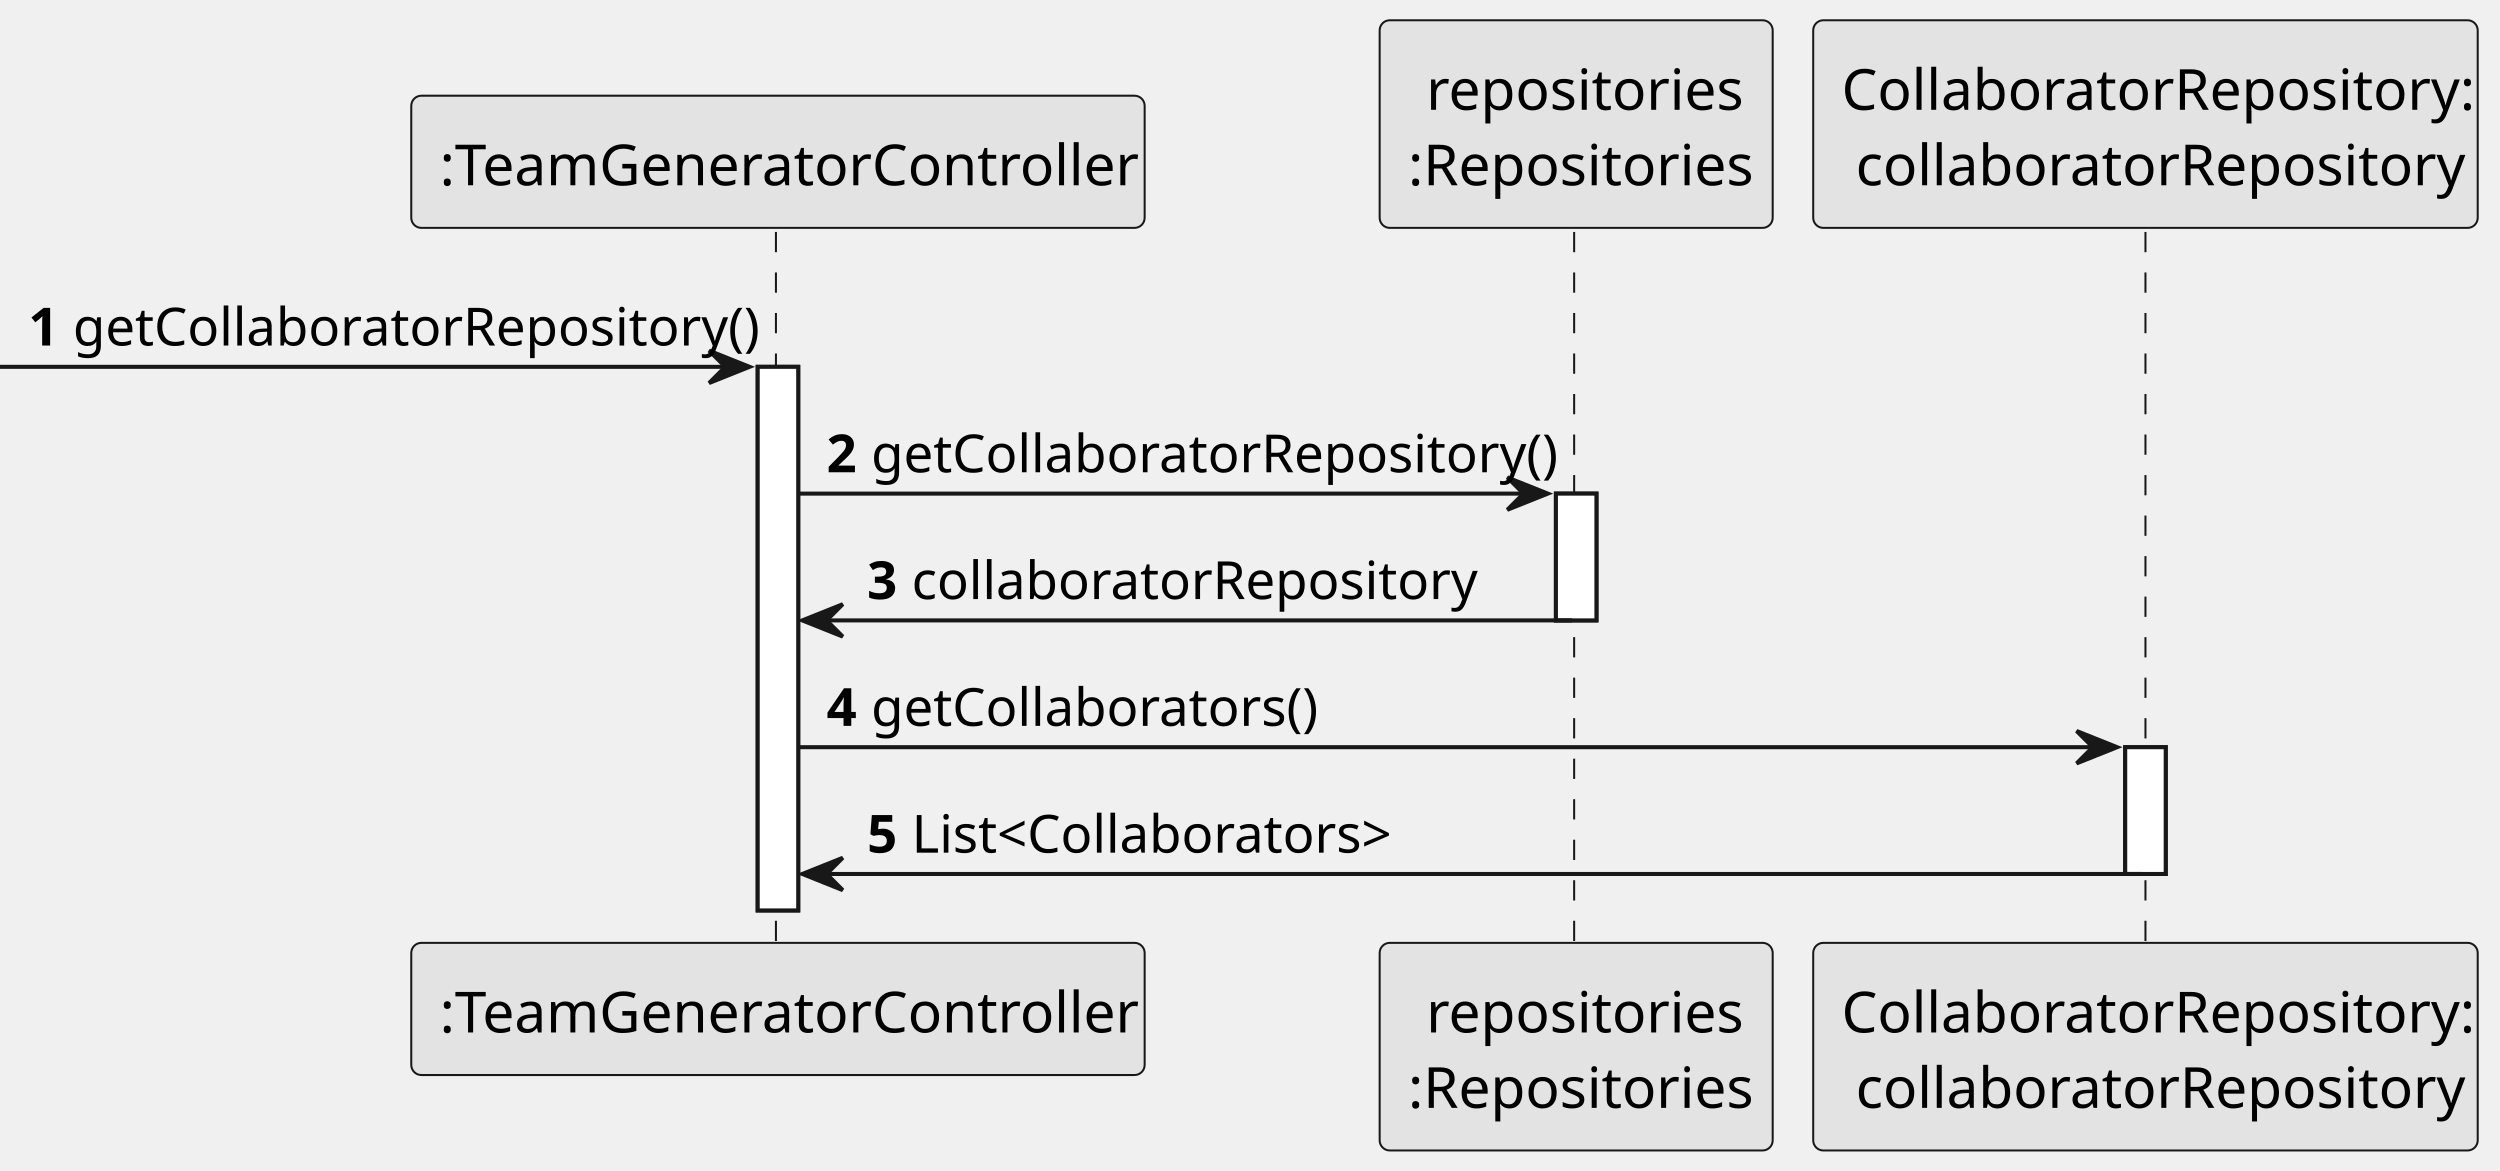
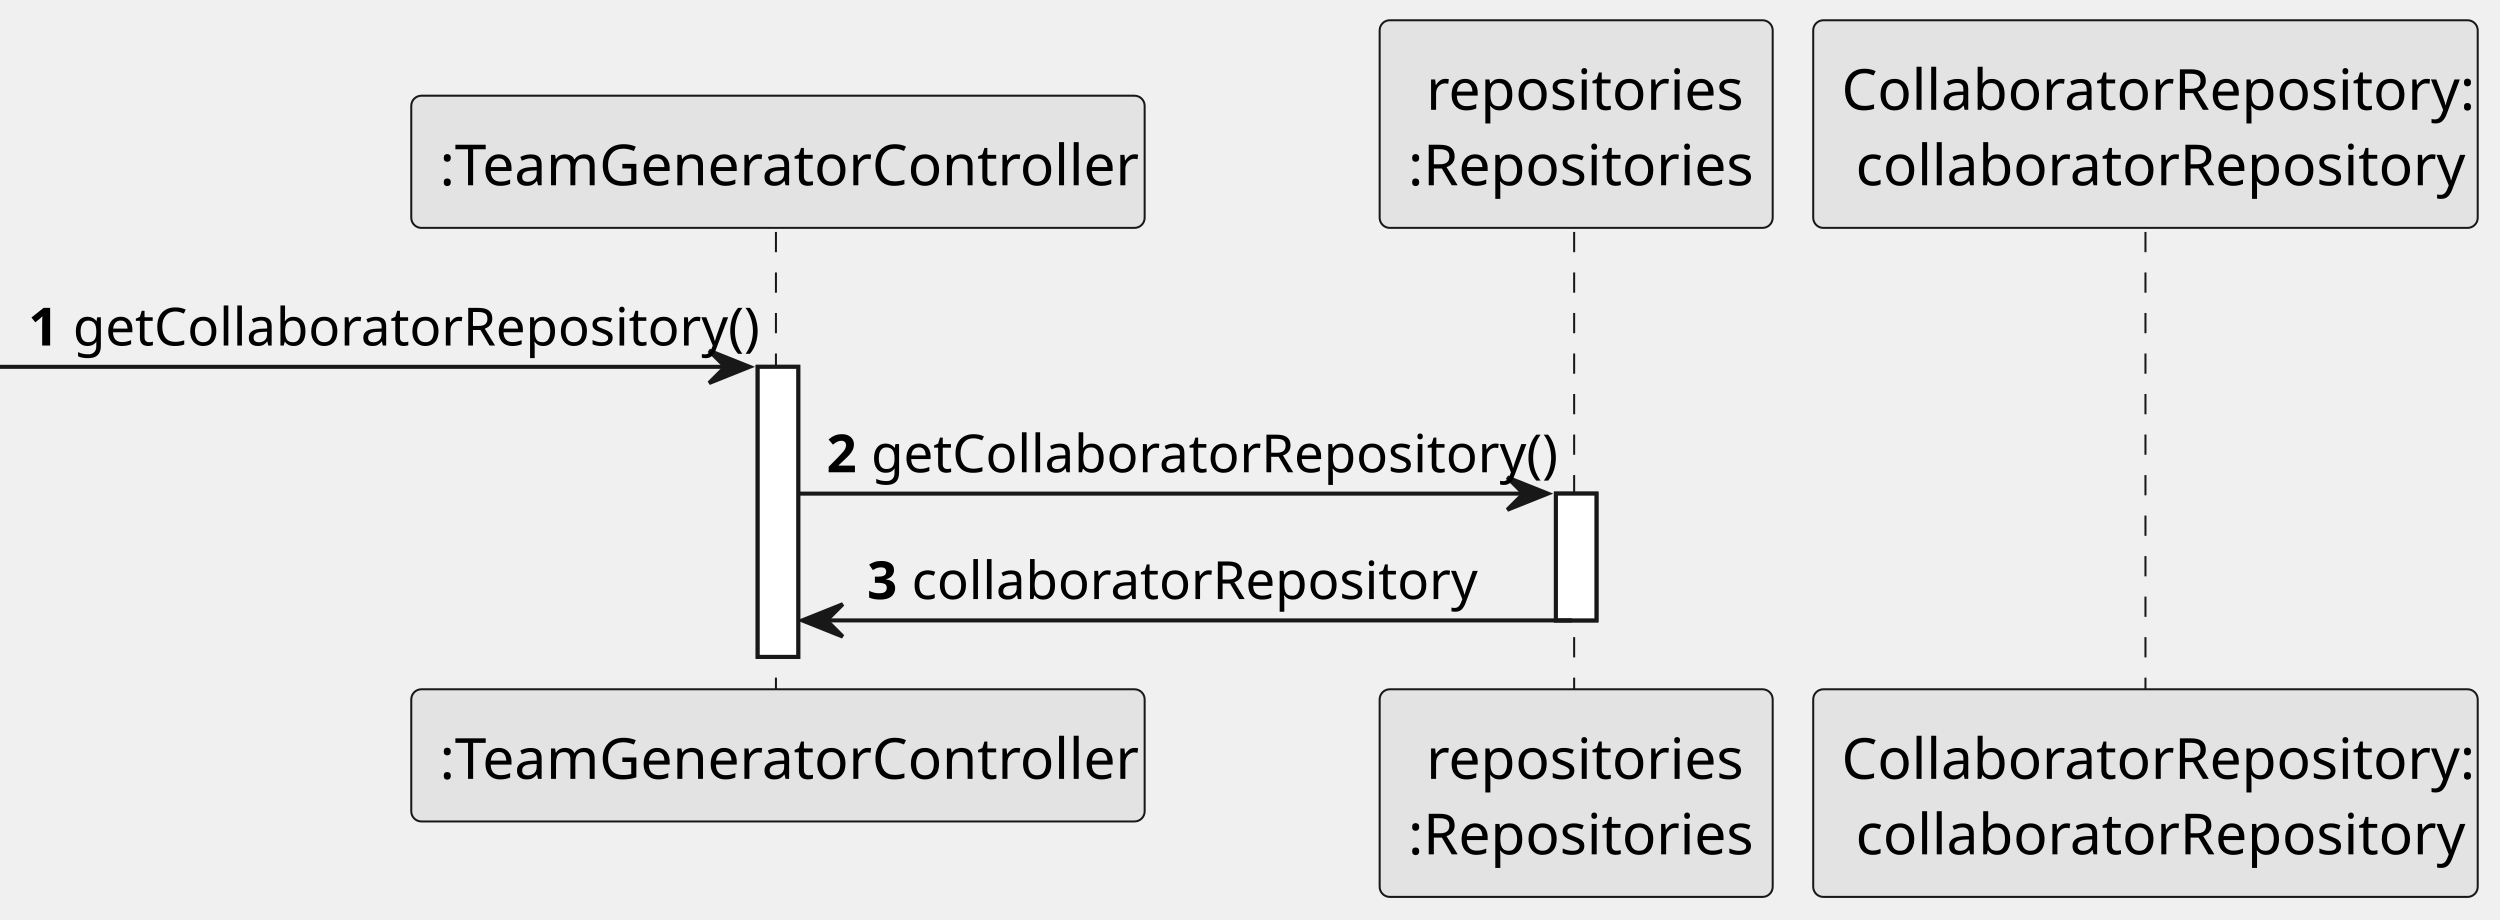
- <svg xmlns="http://www.w3.org/2000/svg" contentStyleType="text/css" height="289px" preserveAspectRatio="none" style="width:617px;height:289px;background:#FFFFFF;" version="1.1" viewBox="0 0 617 289" width="617px" zoomAndPan="magnify">
+ <svg xmlns="http://www.w3.org/2000/svg" contentStyleType="text/css" height="227px" preserveAspectRatio="none" style="width:617px;height:227px;background:#FFFFFF;" version="1.1" viewBox="0 0 617 227" width="617px" zoomAndPan="magnify">
  <defs />
  <g>
-     <rect fill="#FFFFFF" height="134.164" style="stroke:#181818;stroke-width:1.0;" width="10" x="187" y="90.533" />
+     <rect fill="#FFFFFF" height="71.582" style="stroke:#181818;stroke-width:1.0;" width="10" x="187" y="90.533" />
    <rect fill="#FFFFFF" height="31.291" style="stroke:#181818;stroke-width:1.0;" width="10" x="384" y="121.824" />
-     <rect fill="#FFFFFF" height="31.291" style="stroke:#181818;stroke-width:1.0;" width="10" x="524.5" y="184.406" />
-     <line style="stroke:#181818;stroke-width:0.5;stroke-dasharray:5.0,5.0;" x1="191.5" x2="191.5" y1="57.242" y2="233.697" />
-     <line style="stroke:#181818;stroke-width:0.5;stroke-dasharray:5.0,5.0;" x1="388.5" x2="388.5" y1="57.242" y2="233.697" />
-     <line style="stroke:#181818;stroke-width:0.5;stroke-dasharray:5.0,5.0;" x1="529.5" x2="529.5" y1="57.242" y2="233.697" />
+     <line style="stroke:#181818;stroke-width:0.5;stroke-dasharray:5.0,5.0;" x1="191.5" x2="191.5" y1="57.242" y2="171.115" />
+     <line style="stroke:#181818;stroke-width:0.5;stroke-dasharray:5.0,5.0;" x1="388.5" x2="388.5" y1="57.242" y2="171.115" />
+     <line style="stroke:#181818;stroke-width:0.5;stroke-dasharray:5.0,5.0;" x1="529.5" x2="529.5" y1="57.242" y2="171.115" />
    <rect fill="#E3E3E3" height="32.621" rx="2.5" ry="2.5" style="stroke:#181818;stroke-width:0.5;" width="181" x="101.5" y="23.621" />
    <text fill="#000000" font-family="sans-serif" font-size="14" lengthAdjust="spacing" textLength="167" x="108.5" y="45.728">:TeamGeneratorController</text>
-     <rect fill="#E3E3E3" height="32.621" rx="2.5" ry="2.5" style="stroke:#181818;stroke-width:0.5;" width="181" x="101.5" y="232.697" />
-     <text fill="#000000" font-family="sans-serif" font-size="14" lengthAdjust="spacing" textLength="167" x="108.5" y="254.805">:TeamGeneratorController</text>
+     <rect fill="#E3E3E3" height="32.621" rx="2.5" ry="2.5" style="stroke:#181818;stroke-width:0.5;" width="181" x="101.5" y="170.115" />
+     <text fill="#000000" font-family="sans-serif" font-size="14" lengthAdjust="spacing" textLength="167" x="108.5" y="192.223">:TeamGeneratorController</text>
    <rect fill="#E3E3E3" height="51.242" rx="2.5" ry="2.5" style="stroke:#181818;stroke-width:0.5;" width="97" x="340.5" y="5" />
    <text fill="#000000" font-family="sans-serif" font-size="14" lengthAdjust="spacing" textLength="74" x="352" y="27.107">repositories</text>
    <text fill="#000000" font-family="sans-serif" font-size="14" lengthAdjust="spacing" textLength="83" x="347.5" y="45.728">:Repositories</text>
-     <rect fill="#E3E3E3" height="51.242" rx="2.5" ry="2.5" style="stroke:#181818;stroke-width:0.5;" width="97" x="340.5" y="232.697" />
-     <text fill="#000000" font-family="sans-serif" font-size="14" lengthAdjust="spacing" textLength="74" x="352" y="254.805">repositories</text>
-     <text fill="#000000" font-family="sans-serif" font-size="14" lengthAdjust="spacing" textLength="83" x="347.5" y="273.426">:Repositories</text>
+     <rect fill="#E3E3E3" height="51.242" rx="2.5" ry="2.5" style="stroke:#181818;stroke-width:0.5;" width="97" x="340.5" y="170.115" />
+     <text fill="#000000" font-family="sans-serif" font-size="14" lengthAdjust="spacing" textLength="74" x="352" y="192.223">repositories</text>
+     <text fill="#000000" font-family="sans-serif" font-size="14" lengthAdjust="spacing" textLength="83" x="347.5" y="210.844">:Repositories</text>
    <rect fill="#E3E3E3" height="51.242" rx="2.5" ry="2.5" style="stroke:#181818;stroke-width:0.5;" width="164" x="447.5" y="5" />
    <text fill="#000000" font-family="sans-serif" font-size="14" lengthAdjust="spacing" textLength="150" x="454.5" y="27.107">CollaboratorRepository:</text>
    <text fill="#000000" font-family="sans-serif" font-size="14" lengthAdjust="spacing" textLength="143" x="458" y="45.728">collaboratorRepository</text>
-     <rect fill="#E3E3E3" height="51.242" rx="2.5" ry="2.5" style="stroke:#181818;stroke-width:0.5;" width="164" x="447.5" y="232.697" />
-     <text fill="#000000" font-family="sans-serif" font-size="14" lengthAdjust="spacing" textLength="150" x="454.5" y="254.805">CollaboratorRepository:</text>
-     <text fill="#000000" font-family="sans-serif" font-size="14" lengthAdjust="spacing" textLength="143" x="458" y="273.426">collaboratorRepository</text>
-     <rect fill="#FFFFFF" height="134.164" style="stroke:#181818;stroke-width:1.0;" width="10" x="187" y="90.533" />
+     <rect fill="#E3E3E3" height="51.242" rx="2.5" ry="2.5" style="stroke:#181818;stroke-width:0.5;" width="164" x="447.5" y="170.115" />
+     <text fill="#000000" font-family="sans-serif" font-size="14" lengthAdjust="spacing" textLength="150" x="454.5" y="192.223">CollaboratorRepository:</text>
+     <text fill="#000000" font-family="sans-serif" font-size="14" lengthAdjust="spacing" textLength="143" x="458" y="210.844">collaboratorRepository</text>
+     <rect fill="#FFFFFF" height="71.582" style="stroke:#181818;stroke-width:1.0;" width="10" x="187" y="90.533" />
    <rect fill="#FFFFFF" height="31.291" style="stroke:#181818;stroke-width:1.0;" width="10" x="384" y="121.824" />
-     <rect fill="#FFFFFF" height="31.291" style="stroke:#181818;stroke-width:1.0;" width="10" x="524.5" y="184.406" />
    <polygon fill="#181818" points="175,86.533,185,90.533,175,94.533,179,90.533" style="stroke:#181818;stroke-width:1.0;" />
    <line style="stroke:#181818;stroke-width:1.0;" x1="0" x2="181" y1="90.533" y2="90.533" />
    <text fill="#000000" font-family="sans-serif" font-size="13" font-weight="bold" lengthAdjust="spacing" textLength="7" x="7" y="85.27">1</text>
    <text fill="#000000" font-family="sans-serif" font-size="13" lengthAdjust="spacing" textLength="157" x="18" y="85.27">getCollaboratorRepository()</text>
    <polygon fill="#181818" points="372,117.824,382,121.824,372,125.824,376,121.824" style="stroke:#181818;stroke-width:1.0;" />
    <line style="stroke:#181818;stroke-width:1.0;" x1="197" x2="378" y1="121.824" y2="121.824" />
    <text fill="#000000" font-family="sans-serif" font-size="13" font-weight="bold" lengthAdjust="spacing" textLength="7" x="204" y="116.561">2</text>
    <text fill="#000000" font-family="sans-serif" font-size="13" lengthAdjust="spacing" textLength="157" x="215" y="116.561">getCollaboratorRepository()</text>
    <polygon fill="#181818" points="208,149.115,198,153.115,208,157.115,204,153.115" style="stroke:#181818;stroke-width:1.0;" />
    <line style="stroke:#181818;stroke-width:1.0;" x1="202" x2="388" y1="153.115" y2="153.115" />
    <text fill="#000000" font-family="sans-serif" font-size="13" font-weight="bold" lengthAdjust="spacing" textLength="7" x="214" y="147.852">3</text>
    <text fill="#000000" font-family="sans-serif" font-size="13" lengthAdjust="spacing" textLength="129" x="225" y="147.852">collaboratorRepository</text>
-     <polygon fill="#181818" points="512.5,180.406,522.5,184.406,512.5,188.406,516.5,184.406" style="stroke:#181818;stroke-width:1.0;" />
-     <line style="stroke:#181818;stroke-width:1.0;" x1="197" x2="518.5" y1="184.406" y2="184.406" />
-     <text fill="#000000" font-family="sans-serif" font-size="13" font-weight="bold" lengthAdjust="spacing" textLength="7" x="204" y="179.144">4</text>
-     <text fill="#000000" font-family="sans-serif" font-size="13" lengthAdjust="spacing" textLength="102" x="215" y="179.144">getCollaborators()</text>
-     <polygon fill="#181818" points="208,211.697,198,215.697,208,219.697,204,215.697" style="stroke:#181818;stroke-width:1.0;" />
-     <line style="stroke:#181818;stroke-width:1.0;" x1="202" x2="528.5" y1="215.697" y2="215.697" />
-     <text fill="#000000" font-family="sans-serif" font-size="13" font-weight="bold" lengthAdjust="spacing" textLength="7" x="214" y="210.435">5</text>
-     <text fill="#000000" font-family="sans-serif" font-size="13" lengthAdjust="spacing" textLength="113" x="225" y="210.435">List&lt;Collaborators&gt;</text>
  </g>
</svg>
